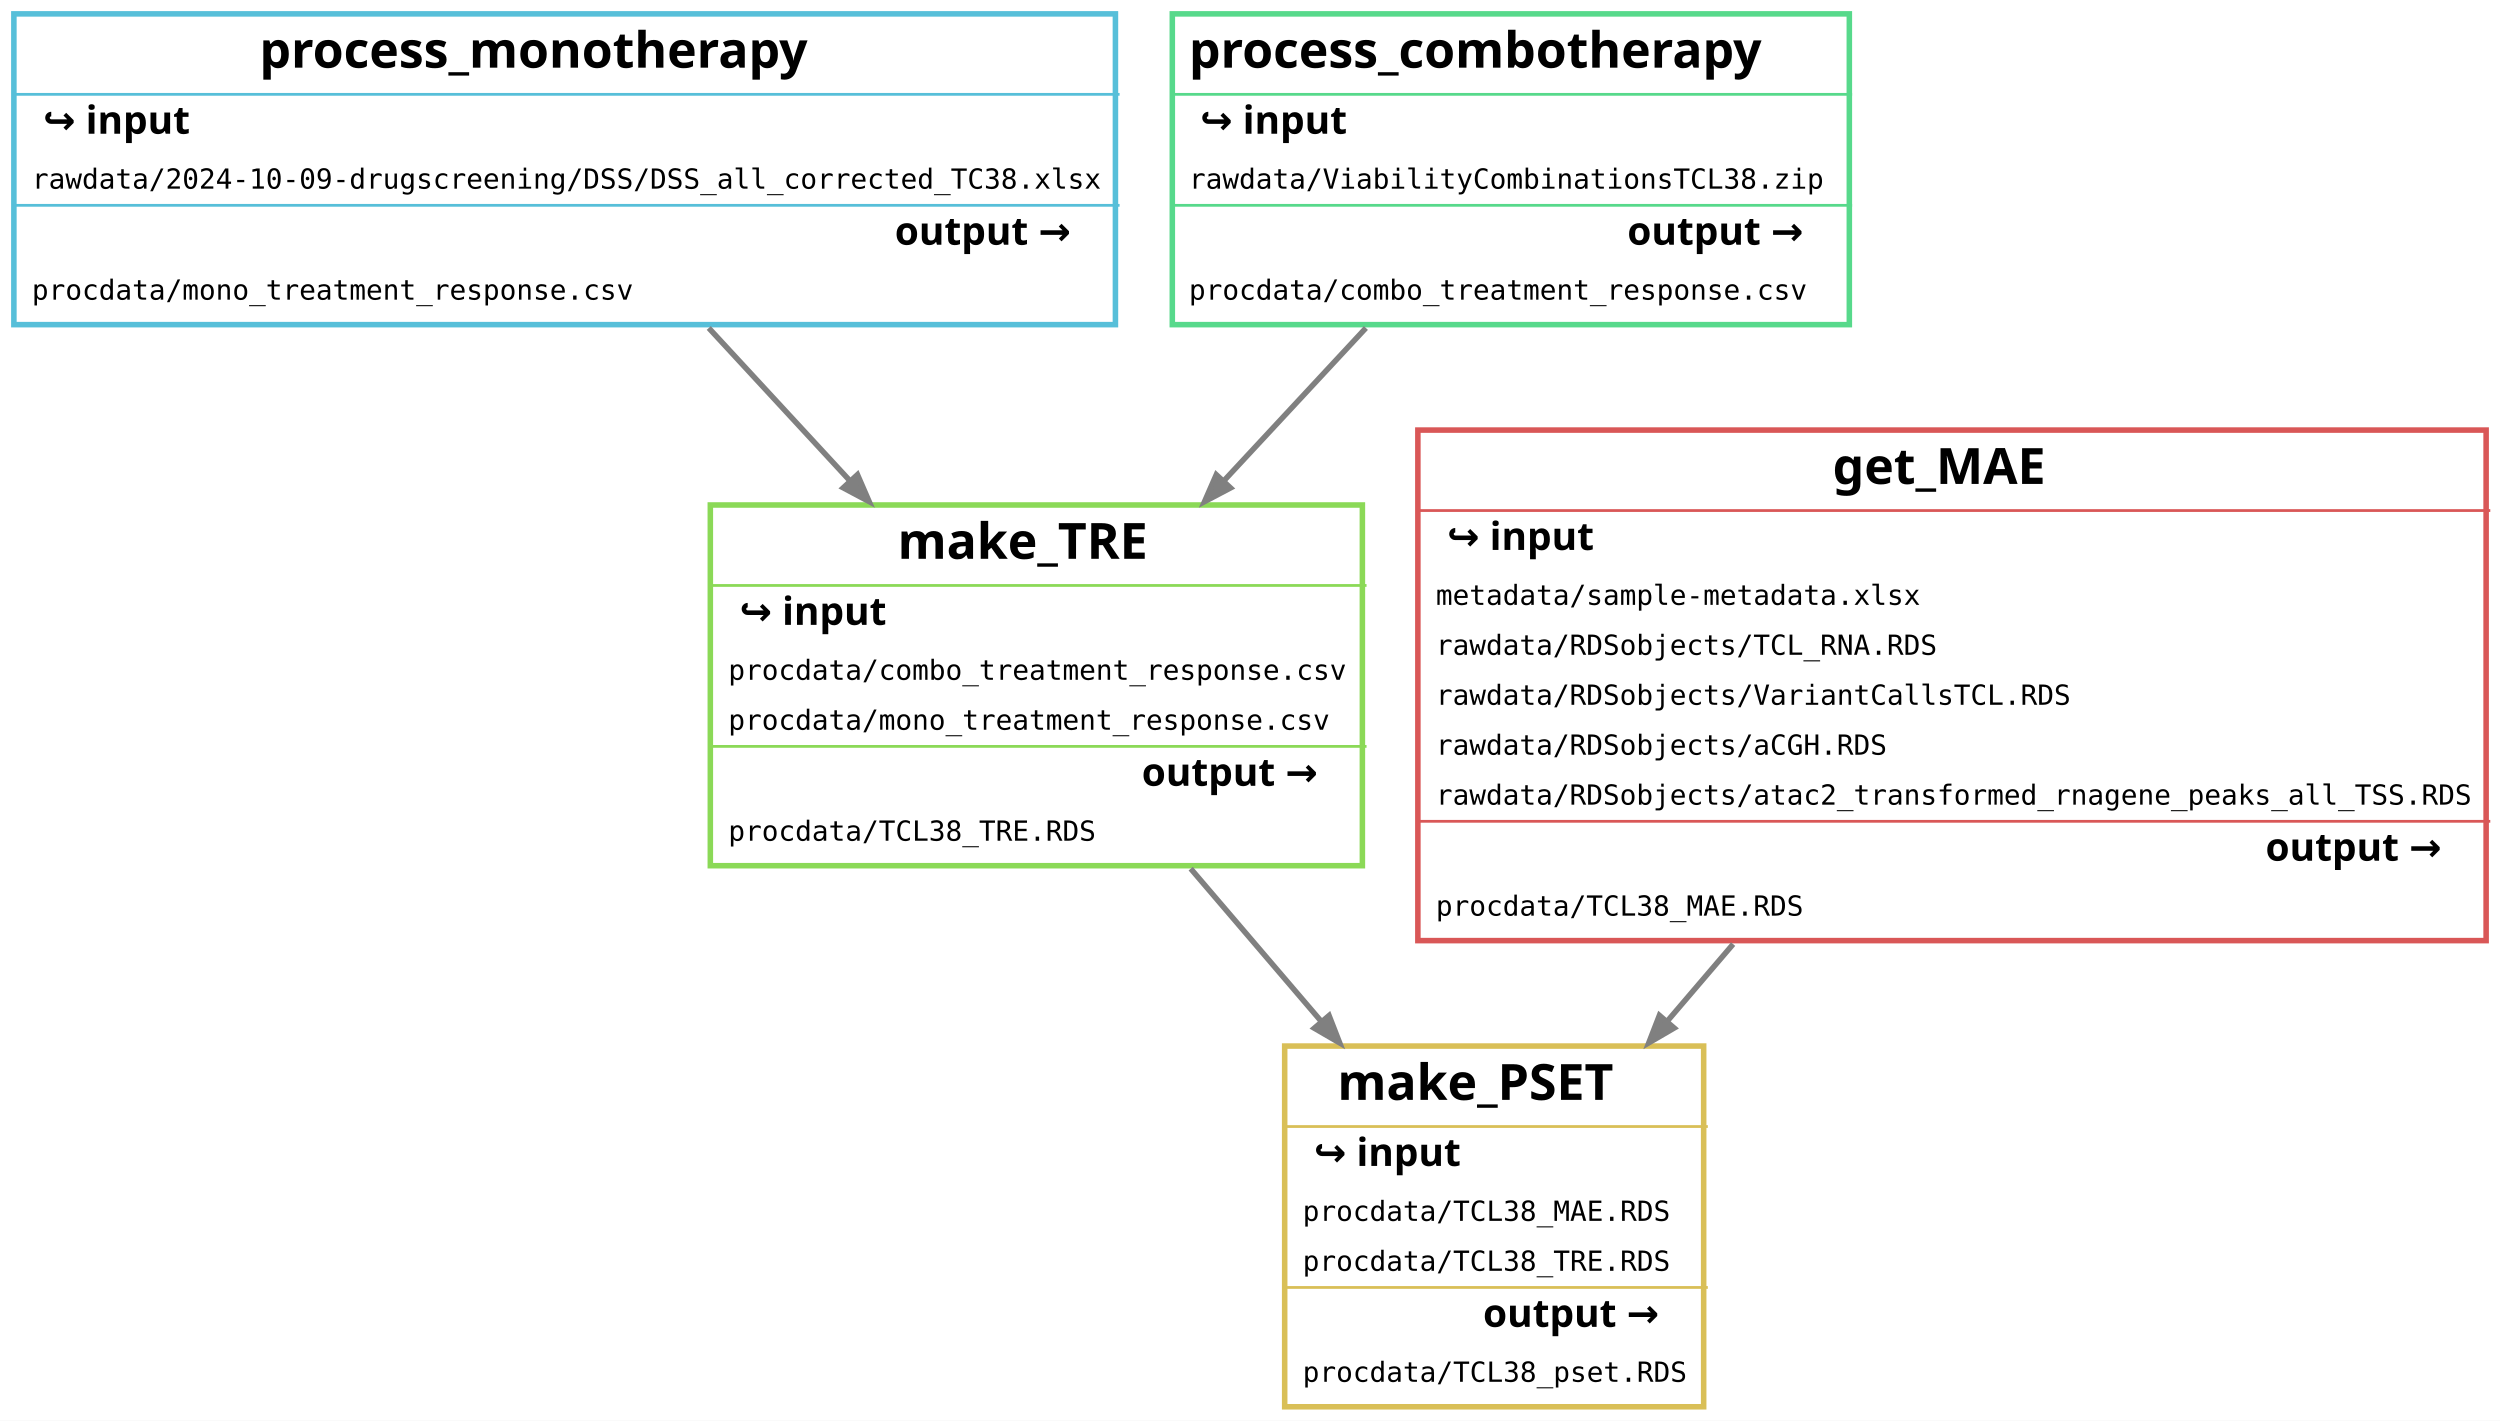
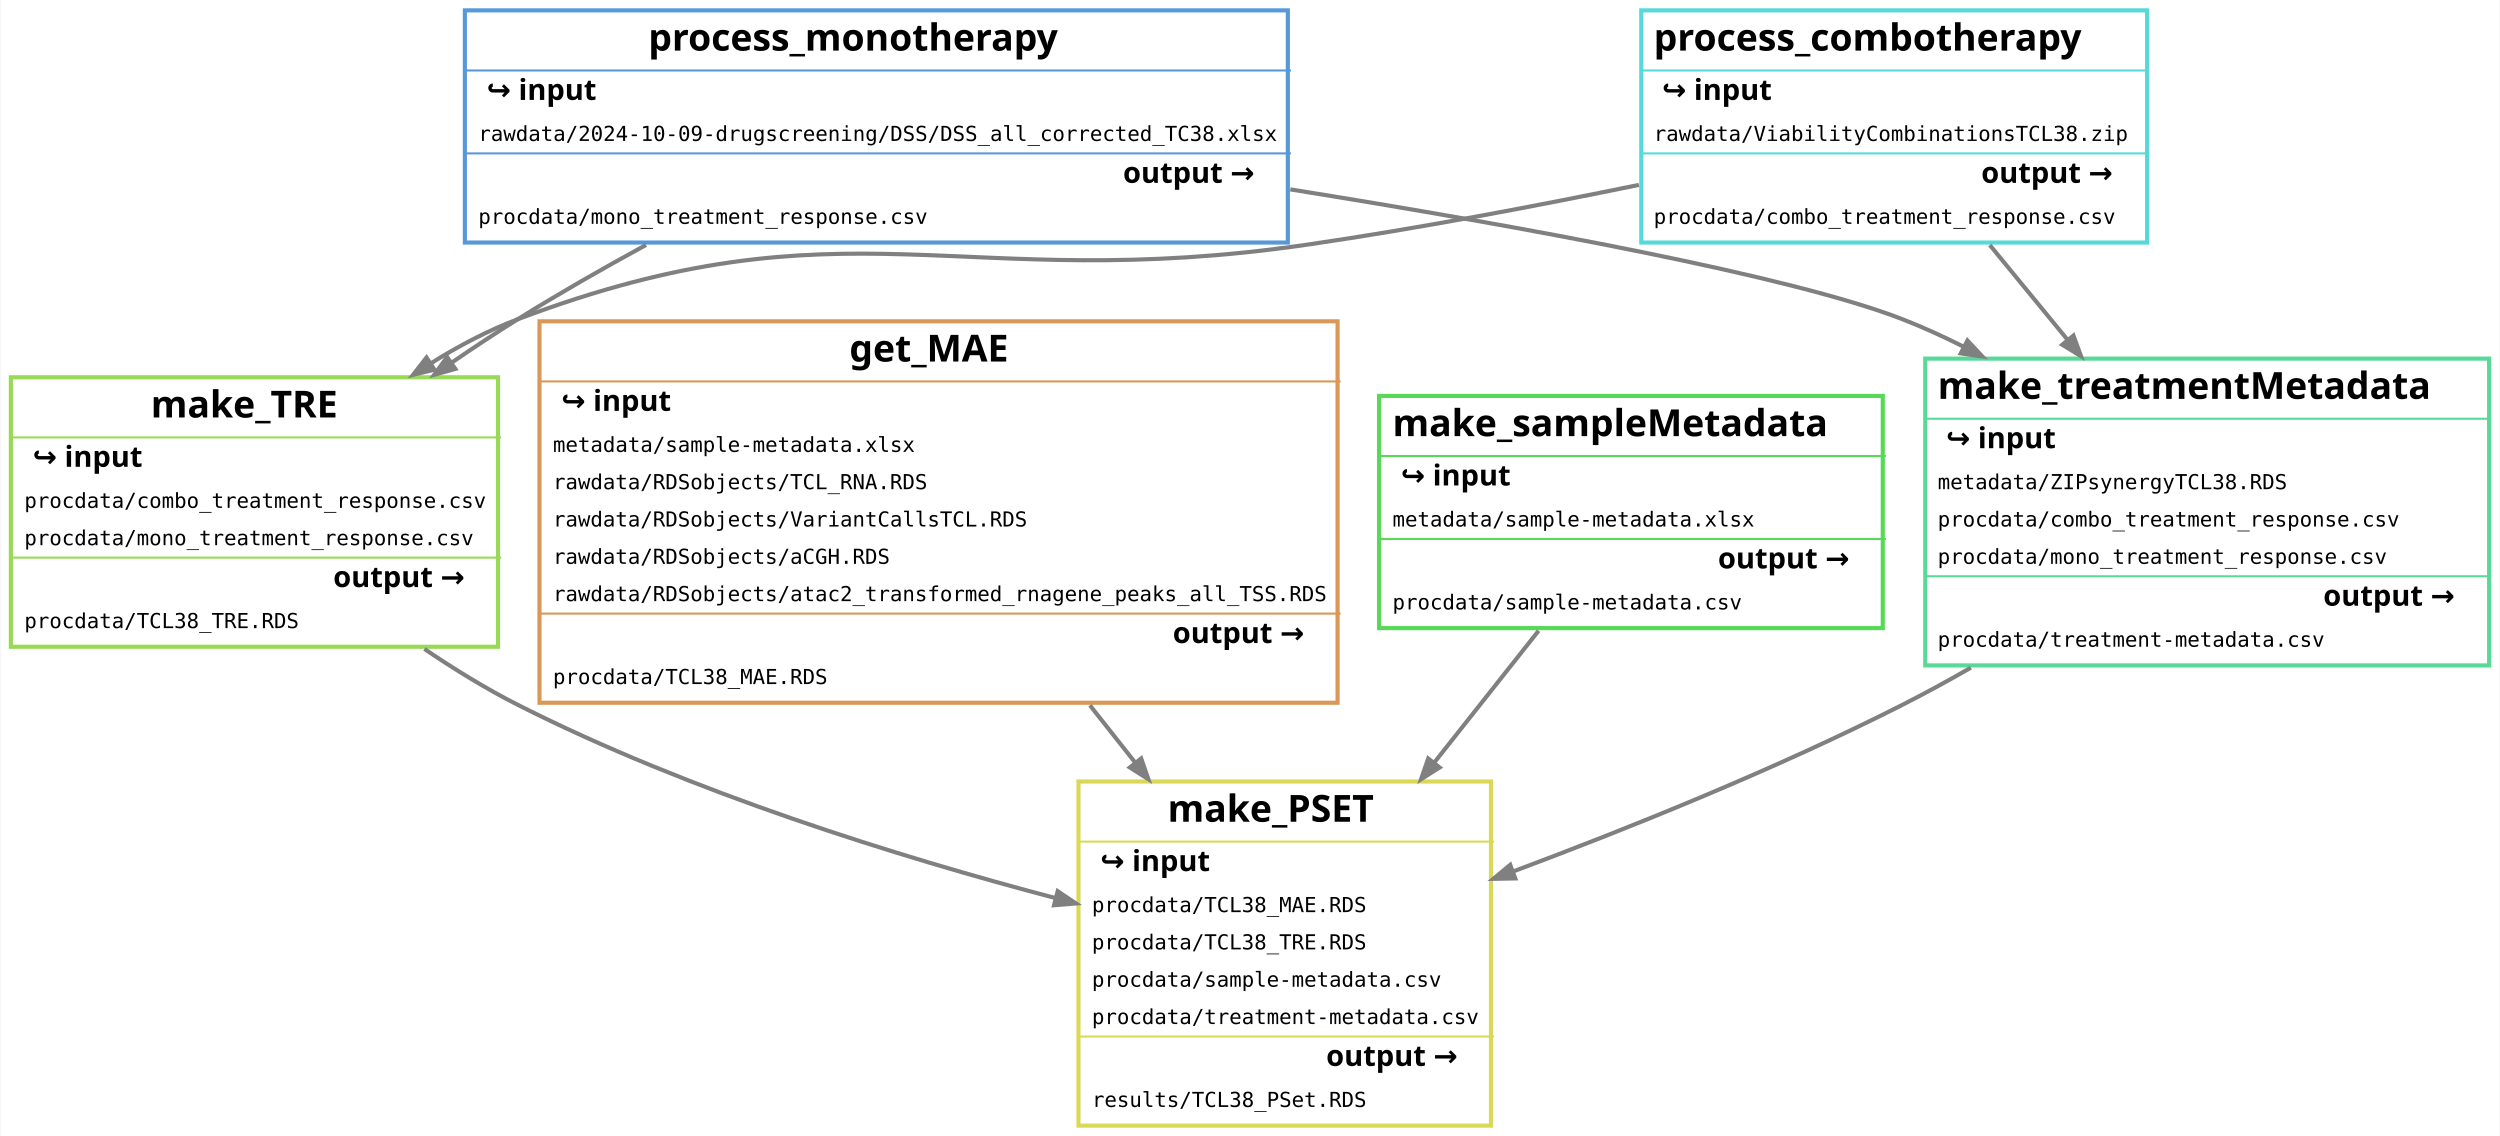
- <svg xmlns="http://www.w3.org/2000/svg" width="901pt" height="512pt" viewBox="0.00 0.00 901.00 512.00">
-   <g id="graph0" class="graph" transform="scale(1 1) rotate(0) translate(4 508)">
-     <polygon fill="white" stroke="transparent" points="-4,4 -4,-508 897,-508 897,4 -4,4" />
+ <svg xmlns="http://www.w3.org/2000/svg" width="1206pt" height="548pt" viewBox="0.00 0.00 1205.50 548.00">
+   <g id="graph0" class="graph" transform="scale(1 1) rotate(0) translate(4 544)">
+     <polygon fill="white" stroke="transparent" points="-4,4 -4,-544 1201.5,-544 1201.5,4 -4,4" />
    <g id="node1" class="node">
-       <text text-anchor="start" x="478" y="-111.6" font-family="sans" font-weight="bold" font-size="18.00">make_PSET</text>
-       <text text-anchor="start" x="465.5" y="-87.8" font-family="sans" font-size="10.00"> </text>
-       <text text-anchor="start" x="469.5" y="-87.8" font-family="sans" font-weight="bold" font-size="14.00">↪ input</text>
-       <text text-anchor="start" x="527.5" y="-87.8" font-family="sans" font-size="10.00"> </text>
-       <text text-anchor="start" x="465.5" y="-68" font-family="monospace" font-size="10.00">procdata/TCL38_MAE.RDS</text>
-       <text text-anchor="start" x="465.5" y="-50" font-family="monospace" font-size="10.00">procdata/TCL38_TRE.RDS</text>
-       <text text-anchor="start" x="526.5" y="-29.8" font-family="sans" font-size="10.00"> </text>
-       <text text-anchor="start" x="530.5" y="-29.8" font-family="sans" font-weight="bold" font-size="14.00">output →</text>
-       <text text-anchor="start" x="600.5" y="-29.8" font-family="sans" font-size="10.00"> </text>
-       <text text-anchor="start" x="465.5" y="-10" font-family="monospace" font-size="10.00">procdata/TCL38_pset.RDS</text>
-       <polygon fill="#d9bf57" stroke="#d9bf57" points="459.5,-102 459.5,-102 611.5,-102 611.5,-102 459.5,-102" />
-       <polygon fill="#d9bf57" stroke="#d9bf57" points="459.5,-44 459.5,-44 611.5,-44 611.5,-44 459.5,-44" />
-       <polygon fill="none" stroke="#d9bf57" stroke-width="2" points="459,-1 459,-131 610,-131 610,-1 459,-1" />
+       <text text-anchor="start" x="559" y="-147.6" font-family="sans" font-weight="bold" font-size="18.00">make_PSET</text>
+       <text text-anchor="start" x="522.5" y="-123.8" font-family="sans" font-size="10.00"> </text>
+       <text text-anchor="start" x="526.5" y="-123.8" font-family="sans" font-weight="bold" font-size="14.00">↪ input</text>
+       <text text-anchor="start" x="584.5" y="-123.8" font-family="sans" font-size="10.00"> </text>
+       <text text-anchor="start" x="522.5" y="-104" font-family="monospace" font-size="10.00">procdata/TCL38_MAE.RDS</text>
+       <text text-anchor="start" x="522.5" y="-86" font-family="monospace" font-size="10.00">procdata/TCL38_TRE.RDS</text>
+       <text text-anchor="start" x="522.5" y="-68" font-family="monospace" font-size="10.00">procdata/sample-metadata.csv</text>
+       <text text-anchor="start" x="522.5" y="-50" font-family="monospace" font-size="10.00">procdata/treatment-metadata.csv</text>
+       <text text-anchor="start" x="631.5" y="-29.8" font-family="sans" font-size="10.00"> </text>
+       <text text-anchor="start" x="635.5" y="-29.8" font-family="sans" font-weight="bold" font-size="14.00">output →</text>
+       <text text-anchor="start" x="705.5" y="-29.8" font-family="sans" font-size="10.00"> </text>
+       <text text-anchor="start" x="522.5" y="-10" font-family="monospace" font-size="10.00">results/TCL38_PSet.RDS</text>
+       <polygon fill="#d9d957" stroke="#d9d957" points="516.5,-138 516.5,-138 716.5,-138 716.5,-138 516.5,-138" />
+       <polygon fill="#d9d957" stroke="#d9d957" points="516.5,-44 516.5,-44 716.5,-44 716.5,-44 516.5,-44" />
+       <polygon fill="none" stroke="#d9d957" stroke-width="2" points="516,-1 516,-167 715,-167 715,-1 516,-1" />
    </g>
    <g id="node2" class="node">
-       <text text-anchor="start" x="319.5" y="-306.6" font-family="sans" font-weight="bold" font-size="18.00">make_TRE</text>
-       <text text-anchor="start" x="258.5" y="-282.8" font-family="sans" font-size="10.00"> </text>
-       <text text-anchor="start" x="262.5" y="-282.8" font-family="sans" font-weight="bold" font-size="14.00">↪ input</text>
-       <text text-anchor="start" x="320.5" y="-282.8" font-family="sans" font-size="10.00"> </text>
-       <text text-anchor="start" x="258.5" y="-263" font-family="monospace" font-size="10.00">procdata/combo_treatment_response.csv</text>
-       <text text-anchor="start" x="258.5" y="-245" font-family="monospace" font-size="10.00">procdata/mono_treatment_response.csv</text>
-       <text text-anchor="start" x="403.5" y="-224.8" font-family="sans" font-size="10.00"> </text>
-       <text text-anchor="start" x="407.5" y="-224.8" font-family="sans" font-weight="bold" font-size="14.00">output →</text>
-       <text text-anchor="start" x="477.5" y="-224.8" font-family="sans" font-size="10.00"> </text>
-       <text text-anchor="start" x="258.5" y="-205" font-family="monospace" font-size="10.00">procdata/TCL38_TRE.RDS</text>
-       <polygon fill="#8bd957" stroke="#8bd957" points="252.5,-297 252.5,-297 488.5,-297 488.5,-297 252.5,-297" />
-       <polygon fill="#8bd957" stroke="#8bd957" points="252.5,-239 252.5,-239 488.5,-239 488.5,-239 252.5,-239" />
-       <polygon fill="none" stroke="#8bd957" stroke-width="2" points="252,-196 252,-326 487,-326 487,-196 252,-196" />
+       <text text-anchor="start" x="68.5" y="-342.6" font-family="sans" font-weight="bold" font-size="18.00">make_TRE</text>
+       <text text-anchor="start" x="7.5" y="-318.8" font-family="sans" font-size="10.00"> </text>
+       <text text-anchor="start" x="11.5" y="-318.8" font-family="sans" font-weight="bold" font-size="14.00">↪ input</text>
+       <text text-anchor="start" x="69.5" y="-318.8" font-family="sans" font-size="10.00"> </text>
+       <text text-anchor="start" x="7.5" y="-299" font-family="monospace" font-size="10.00">procdata/combo_treatment_response.csv</text>
+       <text text-anchor="start" x="7.5" y="-281" font-family="monospace" font-size="10.00">procdata/mono_treatment_response.csv</text>
+       <text text-anchor="start" x="152.5" y="-260.8" font-family="sans" font-size="10.00"> </text>
+       <text text-anchor="start" x="156.5" y="-260.8" font-family="sans" font-weight="bold" font-size="14.00">output →</text>
+       <text text-anchor="start" x="226.5" y="-260.8" font-family="sans" font-size="10.00"> </text>
+       <text text-anchor="start" x="7.5" y="-241" font-family="monospace" font-size="10.00">procdata/TCL38_TRE.RDS</text>
+       <polygon fill="#98d957" stroke="#98d957" points="1.5,-333 1.5,-333 237.5,-333 237.5,-333 1.5,-333" />
+       <polygon fill="#98d957" stroke="#98d957" points="1.5,-275 1.5,-275 237.5,-275 237.5,-275 1.5,-275" />
+       <polygon fill="none" stroke="#98d957" stroke-width="2" points="1,-232 1,-362 236,-362 236,-232 1,-232" />
+     </g>
+     <g id="edge3" class="edge">
+       <path fill="none" stroke="grey" stroke-width="2" d="M200.47,-230.96C214.98,-221.11 230.32,-211.69 245.5,-204 328.45,-161.96 429.32,-130.7 504.77,-110.79" />
+       <polygon fill="grey" stroke="grey" stroke-width="2" points="505.98,-114.09 514.78,-108.18 504.22,-107.32 505.98,-114.09" />
+     </g>
+     <g id="node3" class="node">
+       <text text-anchor="start" x="308.5" y="-519.6" font-family="sans" font-weight="bold" font-size="18.00">process_monotherapy</text>
+       <text text-anchor="start" x="226.5" y="-495.8" font-family="sans" font-size="10.00"> </text>
+       <text text-anchor="start" x="230.5" y="-495.8" font-family="sans" font-weight="bold" font-size="14.00">↪ input</text>
+       <text text-anchor="start" x="288.5" y="-495.8" font-family="sans" font-size="10.00"> </text>
+       <text text-anchor="start" x="226.5" y="-476" font-family="monospace" font-size="10.00">rawdata/2024-10-09-drugscreening/DSS/DSS_all_corrected_TC38.xlsx</text>
+       <text text-anchor="start" x="533.5" y="-455.8" font-family="sans" font-size="10.00"> </text>
+       <text text-anchor="start" x="537.5" y="-455.8" font-family="sans" font-weight="bold" font-size="14.00">output →</text>
+       <text text-anchor="start" x="607.5" y="-455.8" font-family="sans" font-size="10.00"> </text>
+       <text text-anchor="start" x="226.5" y="-436" font-family="monospace" font-size="10.00">procdata/mono_treatment_response.csv</text>
+       <polygon fill="#5798d9" stroke="#5798d9" points="220.5,-510 220.5,-510 618.5,-510 618.5,-510 220.5,-510" />
+       <polygon fill="#5798d9" stroke="#5798d9" points="220.5,-470 220.5,-470 618.5,-470 618.5,-470 220.5,-470" />
+       <polygon fill="none" stroke="#5798d9" stroke-width="2" points="220,-427 220,-539 617,-539 617,-427 220,-427" />
+     </g>
+     <g id="edge6" class="edge">
+       <path fill="none" stroke="grey" stroke-width="2" d="M307.39,-425.84C286.53,-414.48 265.13,-402.24 245.5,-390 235.02,-383.46 224.27,-376.35 213.66,-369.08" />
+       <polygon fill="grey" stroke="grey" stroke-width="2" points="215.41,-366.03 205.2,-363.21 211.43,-371.79 215.41,-366.03" />
+     </g>
+     <g id="node7" class="node">
+       <text text-anchor="start" x="930.5" y="-351.6" font-family="sans" font-weight="bold" font-size="18.00">make_treatmentMetadata</text>
+       <text text-anchor="start" x="930.5" y="-327.8" font-family="sans" font-size="10.00"> </text>
+       <text text-anchor="start" x="934.5" y="-327.8" font-family="sans" font-weight="bold" font-size="14.00">↪ input</text>
+       <text text-anchor="start" x="992.5" y="-327.8" font-family="sans" font-size="10.00"> </text>
+       <text text-anchor="start" x="930.5" y="-308" font-family="monospace" font-size="10.00">metadata/ZIPsynergyTCL38.RDS</text>
+       <text text-anchor="start" x="930.5" y="-290" font-family="monospace" font-size="10.00">procdata/combo_treatment_response.csv</text>
+       <text text-anchor="start" x="930.5" y="-272" font-family="monospace" font-size="10.00">procdata/mono_treatment_response.csv</text>
+       <text text-anchor="start" x="1112.5" y="-251.8" font-family="sans" font-size="10.00"> </text>
+       <text text-anchor="start" x="1116.5" y="-251.8" font-family="sans" font-weight="bold" font-size="14.00">output →</text>
+       <text text-anchor="start" x="1186.5" y="-251.8" font-family="sans" font-size="10.00"> </text>
+       <text text-anchor="start" x="930.5" y="-232" font-family="monospace" font-size="10.00">procdata/treatment-metadata.csv</text>
+       <polygon fill="#57d998" stroke="#57d998" points="924.5,-342 924.5,-342 1197.5,-342 1197.5,-342 924.5,-342" />
+       <polygon fill="#57d998" stroke="#57d998" points="924.5,-266 924.5,-266 1197.5,-266 1197.5,-266 924.5,-266" />
+       <polygon fill="none" stroke="#57d998" stroke-width="2" points="924.5,-223 924.5,-371 1196.5,-371 1196.5,-223 924.5,-223" />
+     </g>
+     <g id="edge8" class="edge">
+       <path fill="none" stroke="grey" stroke-width="2" d="M618.18,-452.64C731.05,-434.52 860,-410.84 913.5,-390 923.38,-386.15 933.32,-381.62 943.13,-376.67" />
+       <polygon fill="grey" stroke="grey" stroke-width="2" points="944.83,-379.73 952.08,-372.01 941.6,-373.52 944.83,-379.73" />
+     </g>
+     <g id="node4" class="node">
+       <text text-anchor="start" x="793.5" y="-519.6" font-family="sans" font-weight="bold" font-size="18.00">process_combotherapy</text>
+       <text text-anchor="start" x="793.5" y="-495.8" font-family="sans" font-size="10.00"> </text>
+       <text text-anchor="start" x="797.5" y="-495.8" font-family="sans" font-weight="bold" font-size="14.00">↪ input</text>
+       <text text-anchor="start" x="855.5" y="-495.8" font-family="sans" font-size="10.00"> </text>
+       <text text-anchor="start" x="793.5" y="-476" font-family="monospace" font-size="10.00">rawdata/ViabilityCombinationsTCL38.zip</text>
+       <text text-anchor="start" x="947.5" y="-455.8" font-family="sans" font-size="10.00"> </text>
+       <text text-anchor="start" x="951.5" y="-455.8" font-family="sans" font-weight="bold" font-size="14.00">output →</text>
+       <text text-anchor="start" x="1021.5" y="-455.8" font-family="sans" font-size="10.00"> </text>
+       <text text-anchor="start" x="793.5" y="-436" font-family="monospace" font-size="10.00">procdata/combo_treatment_response.csv</text>
+       <polygon fill="#57d9d9" stroke="#57d9d9" points="787.5,-510 787.5,-510 1032.5,-510 1032.5,-510 787.5,-510" />
+       <polygon fill="#57d9d9" stroke="#57d9d9" points="787.5,-470 787.5,-470 1032.5,-470 1032.5,-470 787.5,-470" />
+       <polygon fill="none" stroke="#57d9d9" stroke-width="2" points="787.5,-427 787.5,-539 1031.5,-539 1031.5,-427 787.5,-427" />
+     </g>
+     <g id="edge5" class="edge">
+       <path fill="none" stroke="grey" stroke-width="2" d="M786.34,-454.81C736.85,-444.63 679.16,-433.68 626.5,-426 458.19,-401.46 404.65,-450.01 245.5,-390 231.19,-384.6 217.04,-377.14 203.67,-368.78" />
+       <polygon fill="grey" stroke="grey" stroke-width="2" points="205.3,-365.67 195,-363.18 201.5,-371.55 205.3,-365.67" />
+     </g>
+     <g id="edge7" class="edge">
+       <path fill="none" stroke="grey" stroke-width="2" d="M955.63,-425.79C967.44,-411.39 980.4,-395.61 993.05,-380.19" />
+       <polygon fill="grey" stroke="grey" stroke-width="2" points="995.99,-382.13 999.63,-372.18 990.58,-377.69 995.99,-382.13" />
+     </g>
+     <g id="node5" class="node">
+       <text text-anchor="start" x="405.5" y="-369.6" font-family="sans" font-weight="bold" font-size="18.00">get_MAE</text>
+       <text text-anchor="start" x="262.5" y="-345.8" font-family="sans" font-size="10.00"> </text>
+       <text text-anchor="start" x="266.5" y="-345.8" font-family="sans" font-weight="bold" font-size="14.00">↪ input</text>
+       <text text-anchor="start" x="324.5" y="-345.8" font-family="sans" font-size="10.00"> </text>
+       <text text-anchor="start" x="262.5" y="-326" font-family="monospace" font-size="10.00">metadata/sample-metadata.xlsx</text>
+       <text text-anchor="start" x="262.5" y="-308" font-family="monospace" font-size="10.00">rawdata/RDSobjects/TCL_RNA.RDS</text>
+       <text text-anchor="start" x="262.5" y="-290" font-family="monospace" font-size="10.00">rawdata/RDSobjects/VariantCallsTCL.RDS</text>
+       <text text-anchor="start" x="262.5" y="-272" font-family="monospace" font-size="10.00">rawdata/RDSobjects/aCGH.RDS</text>
+       <text text-anchor="start" x="262.5" y="-254" font-family="monospace" font-size="10.00">rawdata/RDSobjects/atac2_transformed_rnagene_peaks_all_TSS.RDS</text>
+       <text text-anchor="start" x="557.5" y="-233.8" font-family="sans" font-size="10.00"> </text>
+       <text text-anchor="start" x="561.5" y="-233.8" font-family="sans" font-weight="bold" font-size="14.00">output →</text>
+       <text text-anchor="start" x="631.5" y="-233.8" font-family="sans" font-size="10.00"> </text>
+       <text text-anchor="start" x="262.5" y="-214" font-family="monospace" font-size="10.00">procdata/TCL38_MAE.RDS</text>
+       <polygon fill="#d99857" stroke="#d99857" points="256.5,-360 256.5,-360 642.5,-360 642.5,-360 256.5,-360" />
+       <polygon fill="#d99857" stroke="#d99857" points="256.5,-248 256.5,-248 642.5,-248 642.5,-248 256.5,-248" />
+       <polygon fill="none" stroke="#d99857" stroke-width="2" points="256,-205 256,-389 641,-389 641,-205 256,-205" />
+     </g>
+     <g id="edge2" class="edge">
+       <path fill="none" stroke="grey" stroke-width="2" d="M521.51,-203.76C528.77,-194.58 536.14,-185.27 543.39,-176.1" />
+       <polygon fill="grey" stroke="grey" stroke-width="2" points="546.27,-178.11 549.73,-168.09 540.78,-173.76 546.27,-178.11" />
+     </g>
+     <g id="node6" class="node">
+       <text text-anchor="start" x="667.5" y="-333.6" font-family="sans" font-weight="bold" font-size="18.00">make_sampleMetadata</text>
+       <text text-anchor="start" x="667.5" y="-309.8" font-family="sans" font-size="10.00"> </text>
+       <text text-anchor="start" x="671.5" y="-309.8" font-family="sans" font-weight="bold" font-size="14.00">↪ input</text>
+       <text text-anchor="start" x="729.5" y="-309.8" font-family="sans" font-size="10.00"> </text>
+       <text text-anchor="start" x="667.5" y="-290" font-family="monospace" font-size="10.00">metadata/sample-metadata.xlsx</text>
+       <text text-anchor="start" x="820.5" y="-269.8" font-family="sans" font-size="10.00"> </text>
+       <text text-anchor="start" x="824.5" y="-269.8" font-family="sans" font-weight="bold" font-size="14.00">output →</text>
+       <text text-anchor="start" x="894.5" y="-269.8" font-family="sans" font-size="10.00"> </text>
+       <text text-anchor="start" x="667.5" y="-250" font-family="monospace" font-size="10.00">procdata/sample-metadata.csv</text>
+       <polygon fill="#57d957" stroke="#57d957" points="661.5,-324 661.5,-324 905.5,-324 905.5,-324 661.5,-324" />
+       <polygon fill="#57d957" stroke="#57d957" points="661.5,-284 661.5,-284 905.5,-284 905.5,-284 661.5,-284" />
+       <polygon fill="none" stroke="#57d957" stroke-width="2" points="661,-241 661,-353 904,-353 904,-241 661,-241" />
    </g>
    <g id="edge1" class="edge">
-       <path fill="none" stroke="grey" stroke-width="2" d="M425.13,-194.93C440.28,-177.21 456.78,-157.91 472.26,-139.8" />
-       <polygon fill="grey" stroke="grey" stroke-width="2" points="474.99,-141.99 478.83,-132.12 469.67,-137.44 474.99,-141.99" />
-     </g>
-     <g id="node3" class="node">
-       <text text-anchor="start" x="89.5" y="-483.6" font-family="sans" font-weight="bold" font-size="18.00">process_monotherapy</text>
-       <text text-anchor="start" x="7.5" y="-459.8" font-family="sans" font-size="10.00"> </text>
-       <text text-anchor="start" x="11.5" y="-459.8" font-family="sans" font-weight="bold" font-size="14.00">↪ input</text>
-       <text text-anchor="start" x="69.5" y="-459.8" font-family="sans" font-size="10.00"> </text>
-       <text text-anchor="start" x="7.5" y="-440" font-family="monospace" font-size="10.00">rawdata/2024-10-09-drugscreening/DSS/DSS_all_corrected_TC38.xlsx</text>
-       <text text-anchor="start" x="314.5" y="-419.8" font-family="sans" font-size="10.00"> </text>
-       <text text-anchor="start" x="318.5" y="-419.8" font-family="sans" font-weight="bold" font-size="14.00">output →</text>
-       <text text-anchor="start" x="388.5" y="-419.8" font-family="sans" font-size="10.00"> </text>
-       <text text-anchor="start" x="7.5" y="-400" font-family="monospace" font-size="10.00">procdata/mono_treatment_response.csv</text>
-       <polygon fill="#57bfd9" stroke="#57bfd9" points="1.5,-474 1.5,-474 399.5,-474 399.5,-474 1.5,-474" />
-       <polygon fill="#57bfd9" stroke="#57bfd9" points="1.5,-434 1.5,-434 399.5,-434 399.5,-434 1.5,-434" />
-       <polygon fill="none" stroke="#57bfd9" stroke-width="2" points="1,-391 1,-503 398,-503 398,-391 1,-391" />
+       <path fill="none" stroke="grey" stroke-width="2" d="M737.97,-239.73C722.48,-220.16 704.68,-197.68 687.54,-176.02" />
+       <polygon fill="grey" stroke="grey" stroke-width="2" points="690.21,-173.76 681.26,-168.09 684.72,-178.1 690.21,-173.76" />
    </g>
    <g id="edge4" class="edge">
-       <path fill="none" stroke="grey" stroke-width="2" d="M251.43,-389.79C267.41,-372.5 285.23,-353.21 302.09,-334.96" />
-       <polygon fill="grey" stroke="grey" stroke-width="2" points="305.03,-336.94 309.25,-327.22 299.89,-332.19 305.03,-336.94" />
-     </g>
-     <g id="node4" class="node">
-       <text text-anchor="start" x="424.5" y="-483.6" font-family="sans" font-weight="bold" font-size="18.00">process_combotherapy</text>
-       <text text-anchor="start" x="424.5" y="-459.8" font-family="sans" font-size="10.00"> </text>
-       <text text-anchor="start" x="428.5" y="-459.8" font-family="sans" font-weight="bold" font-size="14.00">↪ input</text>
-       <text text-anchor="start" x="486.5" y="-459.8" font-family="sans" font-size="10.00"> </text>
-       <text text-anchor="start" x="424.5" y="-440" font-family="monospace" font-size="10.00">rawdata/ViabilityCombinationsTCL38.zip</text>
-       <text text-anchor="start" x="578.5" y="-419.8" font-family="sans" font-size="10.00"> </text>
-       <text text-anchor="start" x="582.5" y="-419.8" font-family="sans" font-weight="bold" font-size="14.00">output →</text>
-       <text text-anchor="start" x="652.5" y="-419.8" font-family="sans" font-size="10.00"> </text>
-       <text text-anchor="start" x="424.5" y="-400" font-family="monospace" font-size="10.00">procdata/combo_treatment_response.csv</text>
-       <polygon fill="#57d98b" stroke="#57d98b" points="418.5,-474 418.5,-474 663.5,-474 663.5,-474 418.5,-474" />
-       <polygon fill="#57d98b" stroke="#57d98b" points="418.5,-434 418.5,-434 663.5,-434 663.5,-434 418.5,-434" />
-       <polygon fill="none" stroke="#57d98b" stroke-width="2" points="418.5,-391 418.5,-503 662.5,-503 662.5,-391 418.5,-391" />
-     </g>
-     <g id="edge3" class="edge">
-       <path fill="none" stroke="grey" stroke-width="2" d="M488.27,-389.79C472.19,-372.5 454.27,-353.21 437.31,-334.96" />
-       <polygon fill="grey" stroke="grey" stroke-width="2" points="439.48,-332.16 430.11,-327.22 434.35,-336.92 439.48,-332.16" />
-     </g>
-     <g id="node5" class="node">
-       <text text-anchor="start" x="656.5" y="-333.6" font-family="sans" font-weight="bold" font-size="18.00">get_MAE</text>
-       <text text-anchor="start" x="513.5" y="-309.8" font-family="sans" font-size="10.00"> </text>
-       <text text-anchor="start" x="517.5" y="-309.8" font-family="sans" font-weight="bold" font-size="14.00">↪ input</text>
-       <text text-anchor="start" x="575.5" y="-309.8" font-family="sans" font-size="10.00"> </text>
-       <text text-anchor="start" x="513.5" y="-290" font-family="monospace" font-size="10.00">metadata/sample-metadata.xlsx</text>
-       <text text-anchor="start" x="513.5" y="-272" font-family="monospace" font-size="10.00">rawdata/RDSobjects/TCL_RNA.RDS</text>
-       <text text-anchor="start" x="513.5" y="-254" font-family="monospace" font-size="10.00">rawdata/RDSobjects/VariantCallsTCL.RDS</text>
-       <text text-anchor="start" x="513.5" y="-236" font-family="monospace" font-size="10.00">rawdata/RDSobjects/aCGH.RDS</text>
-       <text text-anchor="start" x="513.5" y="-218" font-family="monospace" font-size="10.00">rawdata/RDSobjects/atac2_transformed_rnagene_peaks_all_TSS.RDS</text>
-       <text text-anchor="start" x="808.5" y="-197.8" font-family="sans" font-size="10.00"> </text>
-       <text text-anchor="start" x="812.5" y="-197.8" font-family="sans" font-weight="bold" font-size="14.00">output →</text>
-       <text text-anchor="start" x="882.5" y="-197.8" font-family="sans" font-size="10.00"> </text>
-       <text text-anchor="start" x="513.5" y="-178" font-family="monospace" font-size="10.00">procdata/TCL38_MAE.RDS</text>
-       <polygon fill="#d95757" stroke="#d95757" points="507.5,-324 507.5,-324 893.5,-324 893.5,-324 507.5,-324" />
-       <polygon fill="#d95757" stroke="#d95757" points="507.5,-212 507.5,-212 893.5,-212 893.5,-212 507.5,-212" />
-       <polygon fill="none" stroke="#d95757" stroke-width="2" points="507,-169 507,-353 892,-353 892,-169 507,-169" />
-     </g>
-     <g id="edge2" class="edge">
-       <path fill="none" stroke="grey" stroke-width="2" d="M620.62,-167.74C612.68,-158.44 604.69,-149.1 596.95,-140.04" />
-       <polygon fill="grey" stroke="grey" stroke-width="2" points="599.37,-137.5 590.22,-132.17 594.05,-142.05 599.37,-137.5" />
+       <path fill="none" stroke="grey" stroke-width="2" d="M946.49,-221.91C935.49,-215.59 924.37,-209.52 913.5,-204 853.03,-173.32 782.69,-144.91 725.54,-123.55" />
+       <polygon fill="grey" stroke="grey" stroke-width="2" points="726.72,-120.25 716.12,-120.05 724.28,-126.81 726.72,-120.25" />
    </g>
  </g>
</svg>
